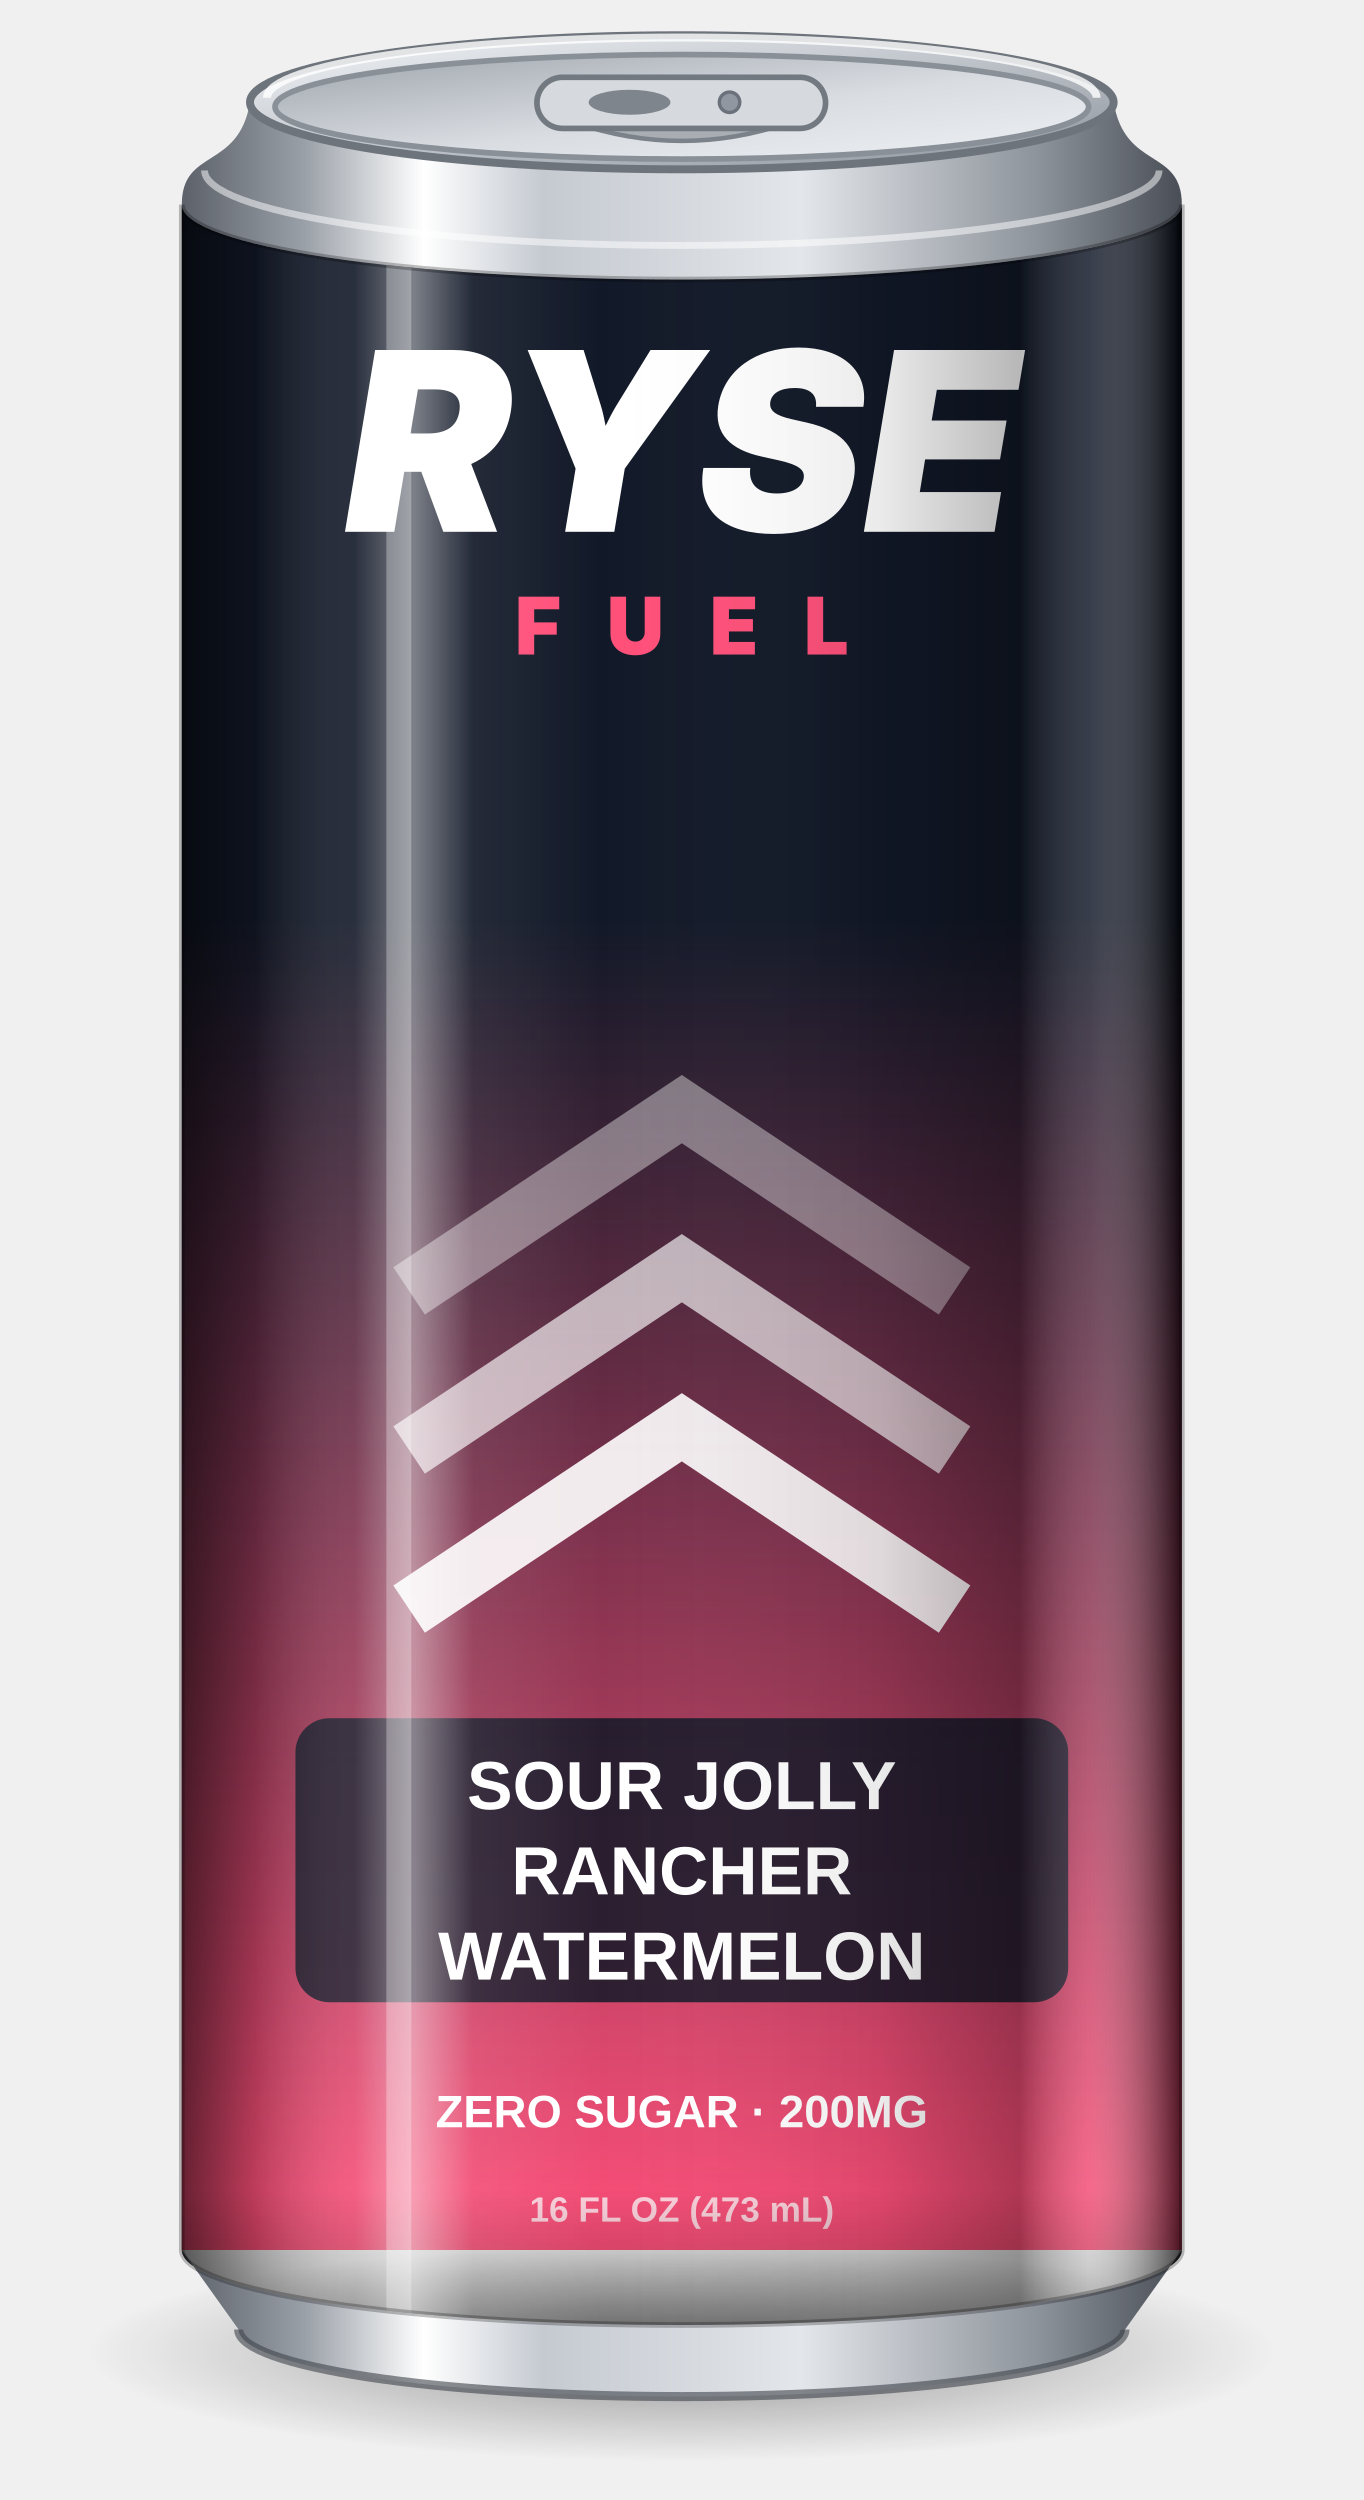
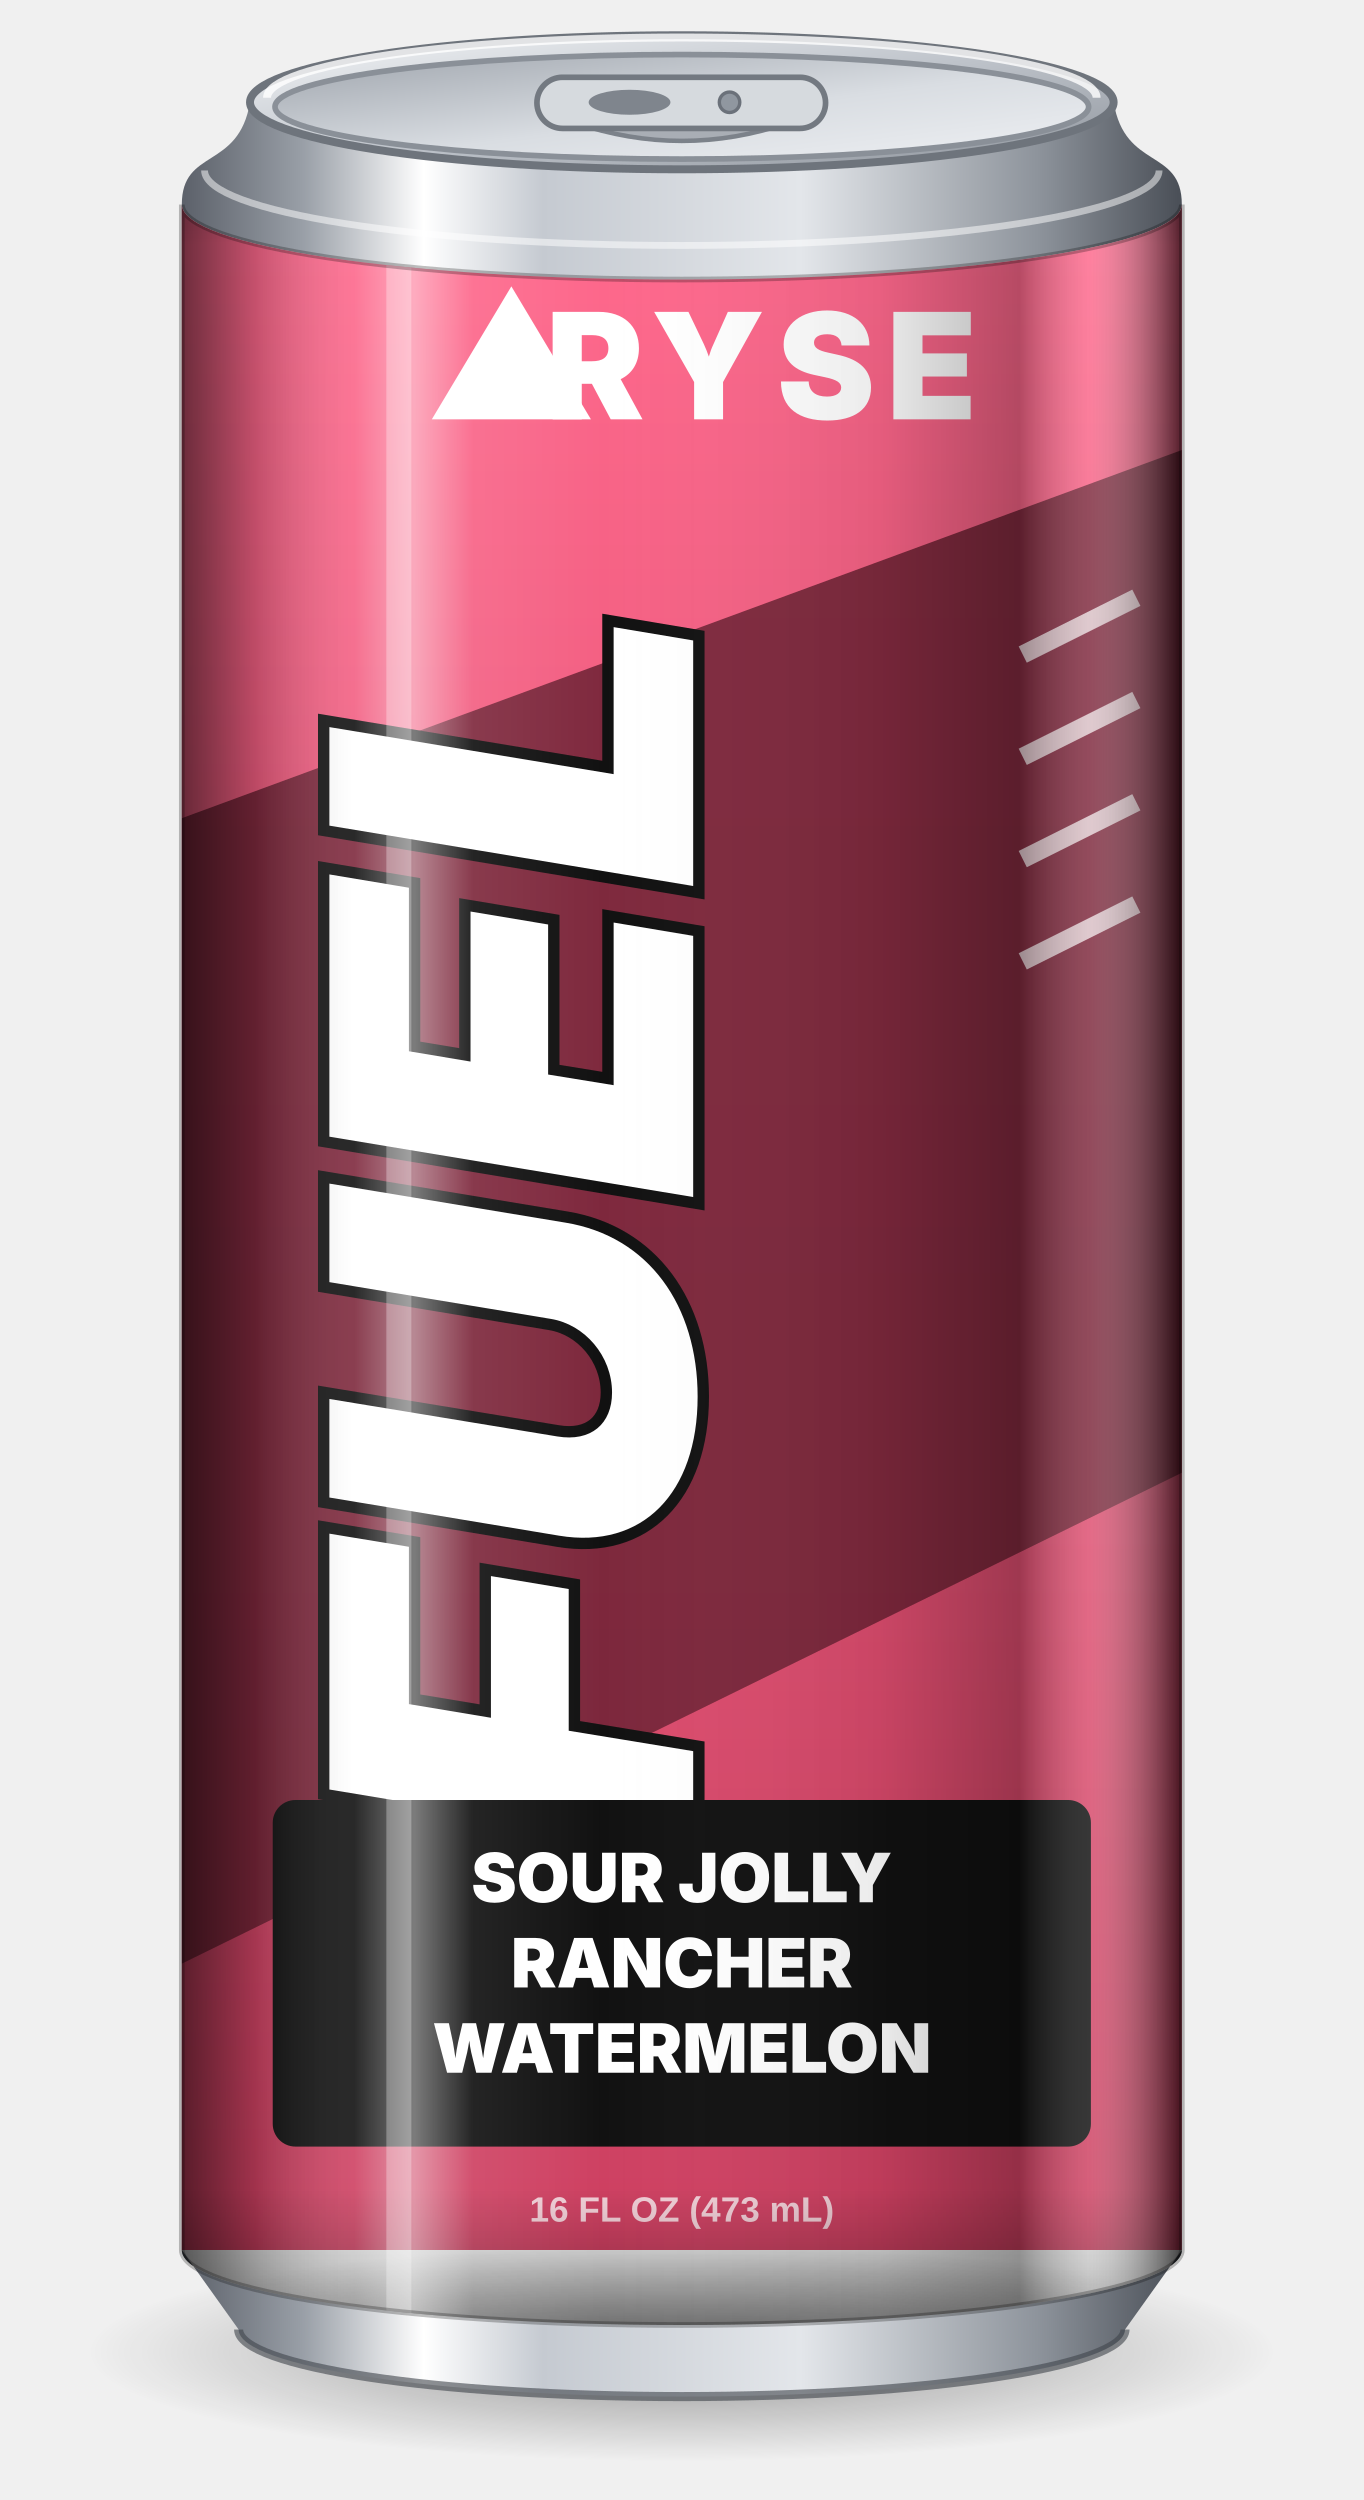
<svg xmlns="http://www.w3.org/2000/svg" viewBox="0 0 120 220" width="120" height="220" role="img" aria-label="Ryse Sour Jolly Rancher Watermelon can, Second Wind art">
  <defs>
    <linearGradient id="shade-ryse-sour-jolly-rancher-watermelon" x1="0" x2="1">
      <stop offset="0" stop-color="#000" stop-opacity="0.55" />
      <stop offset="0.07" stop-color="#000" stop-opacity="0.22" />
      <stop offset="0.17" stop-color="#fff" stop-opacity="0.10" />
      <stop offset="0.23" stop-color="#fff" stop-opacity="0.45" />
      <stop offset="0.29" stop-color="#fff" stop-opacity="0.08" />
      <stop offset="0.42" stop-color="#fff" stop-opacity="0" />
      <stop offset="0.70" stop-color="#000" stop-opacity="0.08" />
      <stop offset="0.84" stop-color="#000" stop-opacity="0.28" />
      <stop offset="0.91" stop-color="#fff" stop-opacity="0.16" />
      <stop offset="1" stop-color="#000" stop-opacity="0.62" />
    </linearGradient>
    <linearGradient id="vshade-ryse-sour-jolly-rancher-watermelon" x1="0" y1="0" x2="0" y2="1">
      <stop offset="0" stop-color="#000" stop-opacity="0.28" />
      <stop offset="0.05" stop-color="#000" stop-opacity="0" />
      <stop offset="0.94" stop-color="#000" stop-opacity="0" />
      <stop offset="1" stop-color="#000" stop-opacity="0.32" />
    </linearGradient>
    <linearGradient id="metal-ryse-sour-jolly-rancher-watermelon" x1="0" x2="1">
      <stop offset="0" stop-color="#5d626b" />
      <stop offset="0.12" stop-color="#9aa0a8" />
      <stop offset="0.24" stop-color="#ffffff" />
      <stop offset="0.36" stop-color="#c5cad1" />
      <stop offset="0.62" stop-color="#e3e6ea" />
      <stop offset="0.86" stop-color="#8d939b" />
      <stop offset="1" stop-color="#4b5058" />
    </linearGradient>
    <linearGradient id="lid-ryse-sour-jolly-rancher-watermelon" x1="0" y1="0" x2="1" y2="1">
      <stop offset="0" stop-color="#f4f6f8" />
      <stop offset="0.5" stop-color="#bfc4cb" />
      <stop offset="1" stop-color="#8e949c" />
    </linearGradient>
    <linearGradient id="well-ryse-sour-jolly-rancher-watermelon" x1="0" y1="0" x2="1" y2="1">
      <stop offset="0" stop-color="#9ea4ac" />
      <stop offset="0.55" stop-color="#d9dde2" />
      <stop offset="1" stop-color="#eef0f3" />
    </linearGradient>
    <radialGradient id="floor-ryse-sour-jolly-rancher-watermelon">
      <stop offset="0" stop-color="#000" stop-opacity="0.4" />
      <stop offset="1" stop-color="#000" stop-opacity="0" />
    </radialGradient>
    <clipPath id="body-ryse-sour-jolly-rancher-watermelon">
      <path d="M16 18 A44.0 6.6 0 0 0 104 18 L104 198 A44.0 6.6 0 0 1 16 198 Z" />
    </clipPath>
  </defs>
  <ellipse cx="60.0" cy="207" rx="52.0" ry="9.6" fill="url(#floor-ryse-sour-jolly-rancher-watermelon)" />
  <path d="M16 198 A44.0 6.6 0 0 0 104 198 L99 205 A39.0 5.9 0 0 1 21 205 Z" fill="url(#metal-ryse-sour-jolly-rancher-watermelon)" />
  <path d="M21 205 A39.0 5.9 0 0 0 99 205" stroke="#3f444b" stroke-width="0.8" fill="none" opacity="0.6" />
  <path d="M16 18 C16 13,21 15,22 9 L98 9 C99 15,104 13,104 18 A44.0 6.6 0 0 1 16 18 Z" fill="url(#metal-ryse-sour-jolly-rancher-watermelon)" />
  <path d="M18 15 A42.0 6.6 0 0 0 102 15" stroke="#fff" stroke-width="0.6" fill="none" opacity="0.5" />
  <g clip-path="url(#body-ryse-sour-jolly-rancher-watermelon)">
-     <rect x="16" y="18" width="88" height="180" fill="#111827" />
-     <linearGradient id="ry-sour-jolly-rancher-watermelon" x1="0" y1="1" x2="0" y2="0">
-       <stop offset="0" stop-color="#ff4f79" />
-       <stop offset="1" stop-color="#ff4f79" stop-opacity="0" />
+     <linearGradient id="ry-sour-jolly-rancher-watermelon" x1="0" y1="0" x2="0" y2="1">
+       <stop offset="0" stop-color="#ff698d" />
+       <stop offset="1" stop-color="#cc3f60" />
    </linearGradient>
-     <rect x="16" y="81.0" width="88" height="117.0" fill="url(#ry-sour-jolly-rancher-watermelon)" />
-     <path d="M36.0 141.6 L60.0 125.6 L84.0 141.6" stroke="#ffffff" stroke-width="5" fill="none" stroke-linejoin="miter" opacity="0.90" />
-     <path d="M36.0 127.6 L60.0 111.6 L84.0 127.6" stroke="#ffffff" stroke-width="5" fill="none" stroke-linejoin="miter" opacity="0.65" />
-     <path d="M36.0 113.6 L60.0 97.6 L84.0 113.6" stroke="#ffffff" stroke-width="5" fill="none" stroke-linejoin="miter" opacity="0.40" />
-     <text x="60.0" y="46.8" font-family="'Arial Black','Inter Black','Helvetica Neue',Arial,sans-serif" font-size="22" font-weight="900" text-anchor="middle" fill="#ffffff" textLength="68.0" lengthAdjust="spacingAndGlyphs" font-style="italic">RYSE</text>
-     <text x="60.0" y="57.6" font-family="'Arial Black','Inter Black','Helvetica Neue',Arial,sans-serif" font-size="7" font-weight="900" text-anchor="middle" fill="#ff4f79" letter-spacing="4">FUEL</text>
-     <rect x="26" y="151.2" width="68" height="25" rx="3" fill="#111827" opacity="0.85" />
-     <text x="60.0" y="159.2" font-family="'Helvetica Neue',Arial,Inter,sans-serif" font-size="6" font-weight="900" text-anchor="middle" fill="#ffffff">SOUR JOLLY</text>
-     <text x="60.0" y="166.7" font-family="'Helvetica Neue',Arial,Inter,sans-serif" font-size="6" font-weight="900" text-anchor="middle" fill="#ffffff">RANCHER</text>
-     <text x="60.0" y="174.2" font-family="'Helvetica Neue',Arial,Inter,sans-serif" font-size="6" font-weight="900" text-anchor="middle" fill="#ffffff">WATERMELON</text>
-     <text x="60.0" y="187.2" font-family="'Helvetica Neue',Arial,Inter,sans-serif" font-size="4" font-weight="700" text-anchor="middle" fill="#ffffff">ZERO SUGAR · 200MG</text>
+     <rect x="16" y="18" width="88" height="180" fill="url(#ry-sour-jolly-rancher-watermelon)" />
+     <polygon points="16,72.0 104,39.6 104,129.6 16,172.8" fill="#722336" opacity="0.9" />
+     <polygon points="38.0,36.9 45.0,25.2 52.0,36.9" fill="#ffffff" />
+     <text x="67.0" y="36.9" font-family="'Arial Black','Inter Black','Helvetica Neue',Arial,sans-serif" font-size="13" font-weight="900" text-anchor="middle" fill="#ffffff" textLength="34.0" lengthAdjust="spacingAndGlyphs" letter-spacing="1">RYSE</text>
+     <g transform="translate(61.0 108.0) rotate(-90)">
+       <text x="0.0" y="0.0" font-family="'Arial Black','Inter Black','Helvetica Neue',Arial,sans-serif" font-size="44" font-weight="900" text-anchor="middle" fill="#fff" textLength="93.6" lengthAdjust="spacingAndGlyphs" stroke="#111" stroke-width="2" paint-order="stroke" font-style="italic">FUEL</text>
+     </g>
+     <line x1="90" y1="57.6" x2="100" y2="52.6" stroke="#fff" stroke-width="1.6" opacity="0.7" />
+     <line x1="90" y1="66.6" x2="100" y2="61.6" stroke="#fff" stroke-width="1.6" opacity="0.7" />
+     <line x1="90" y1="75.6" x2="100" y2="70.6" stroke="#fff" stroke-width="1.6" opacity="0.7" />
+     <line x1="90" y1="84.6" x2="100" y2="79.6" stroke="#fff" stroke-width="1.6" opacity="0.7" />
+     <rect x="24" y="158.4" width="72" height="30.5" rx="2" fill="#111" />
+     <text x="60.0" y="167.4" font-family="'Arial Black','Inter Black','Helvetica Neue',Arial,sans-serif" font-size="6" font-weight="900" text-anchor="middle" fill="#fff">SOUR JOLLY</text>
+     <text x="60.0" y="174.9" font-family="'Arial Black','Inter Black','Helvetica Neue',Arial,sans-serif" font-size="6" font-weight="900" text-anchor="middle" fill="#fff">RANCHER</text>
+     <text x="60.0" y="182.4" font-family="'Arial Black','Inter Black','Helvetica Neue',Arial,sans-serif" font-size="6" font-weight="900" text-anchor="middle" fill="#fff">WATERMELON</text>
    <text x="60.0" y="195.5" font-family="'Helvetica Neue',Arial,Inter,sans-serif" font-size="3.1" font-weight="700" text-anchor="middle" fill="#ffffff" opacity="0.75">16 FL OZ (473 mL)</text>
    <rect x="16" y="11.4" width="88" height="193.2" fill="url(#vshade-ryse-sour-jolly-rancher-watermelon)" />
    <rect x="16" y="11.4" width="88" height="193.2" fill="url(#shade-ryse-sour-jolly-rancher-watermelon)" />
    <rect x="34.0" y="11.4" width="2.2" height="193.2" fill="#fff" opacity="0.3" />
  </g>
  <path d="M16 18 A44.0 6.6 0 0 0 104 18 L104 198 A44.0 6.6 0 0 1 16 198 Z" fill="none" stroke="#000" stroke-opacity="0.25" stroke-width="0.5" />
  <ellipse cx="60.0" cy="9" rx="38.0" ry="5.9" fill="url(#lid-ryse-sour-jolly-rancher-watermelon)" stroke="#6e747c" stroke-width="0.7" />
  <ellipse cx="60.0" cy="9.4" rx="35.8" ry="4.6" fill="url(#well-ryse-sour-jolly-rancher-watermelon)" stroke="#8a9098" stroke-width="0.5" />
  <path d="M50.6 10.8 q9.4 3.2 18.8 0 l-2.5 -2.1 h-13.8 z" fill="#a9aeb5" stroke="#7c828a" stroke-width="0.4" />
  <path d="M49.5 6.8 h20.9 a2.2 2.2 0 0 1 0 4.5 h-20.9 a2.2 2.2 0 0 1 0 -4.5 z" fill="#d6dade" stroke="#737981" stroke-width="0.5" />
  <ellipse cx="55.4" cy="9" rx="3.6" ry="1.1" fill="#7f858d" />
  <circle cx="64.2" cy="9" r="0.9" fill="#9097a0" stroke="#6b717a" stroke-width="0.3" />
  <path d="M23.5 8.6 A36.5 5.3 0 0 1 96.5 8.6" stroke="#fff" stroke-width="0.7" fill="none" opacity="0.8" />
</svg>
